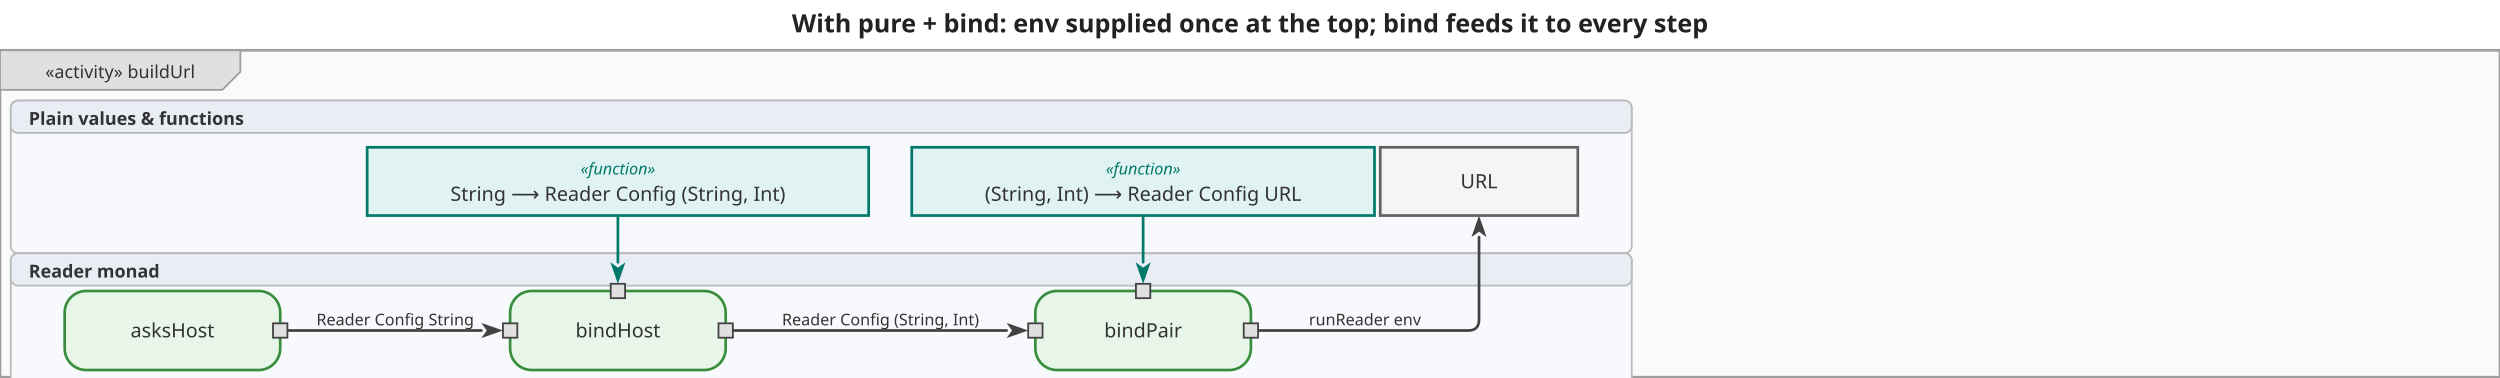
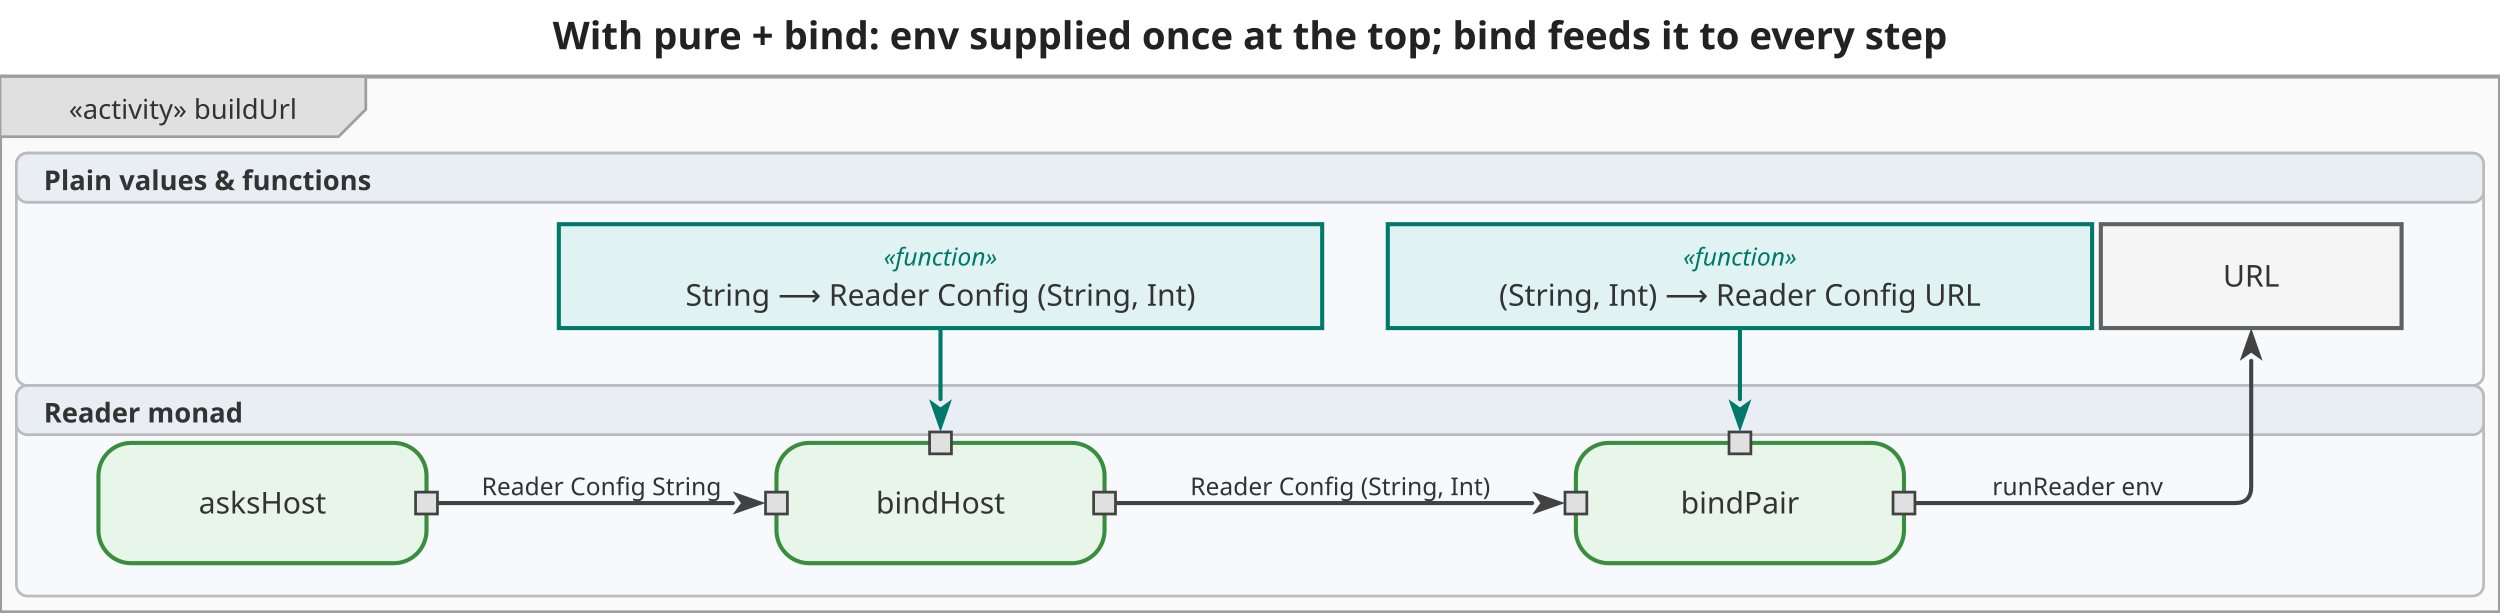
- <svg xmlns="http://www.w3.org/2000/svg" viewBox="0 0 1391.8 210" width="1391.8" height="210">
+ <svg xmlns="http://www.w3.org/2000/svg" viewBox="0 0 914.4 224" width="914.4" height="224">
  <defs>
    <marker id="arrowFilled" viewBox="0 0 10 10" refX="0" refY="5" markerWidth="8" markerHeight="8" orient="auto-start-reverse">
      <path d="M0,1.5 L10,5 L0,8.5 L2.5,5 Z" fill="#424242" />
    </marker>
    <marker id="arrowOpen" viewBox="0 0 10 10" refX="0" refY="5" markerWidth="8" markerHeight="8" orient="auto-start-reverse">
      <path d="M0,1.5 L10,5 L0,8.5" fill="none" stroke="#424242" stroke-width="1.25" />
    </marker>
    <marker id="arrowHof" viewBox="0 0 10 10" refX="0" refY="5" markerWidth="8" markerHeight="8" orient="auto-start-reverse">
      <path d="M0,1.5 L10,5 L0,8.5 L2.5,5 Z" fill="#00796b" />
    </marker>
  </defs>
-   <rect width="1391.8" height="210" fill="white" />
-   <text x="695.9" y="18" text-anchor="middle" font-size="14" font-weight="bold" font-family="sans-serif" fill="#222">With pure + bind: env supplied once at the top; bind feeds it to every step</text>
+   <rect width="914.4" height="224" fill="white" />
+   <text x="457.2" y="18" text-anchor="middle" font-size="14" font-weight="bold" font-family="sans-serif" fill="#222">With pure + bind: env supplied once at the top; bind feeds it to every step</text>
  <g transform="translate(0,28) scale(1)">
-     <rect x="0" y="0" width="1391.8" height="182" fill="#fafafa" stroke="#9e9e9e" stroke-width="1.5" />
+     <rect x="0" y="0" width="914.4" height="196" fill="#fafafa" stroke="#9e9e9e" stroke-width="1.5" />
    <g class="diagram-frame-tab tab-activity">
      <path d="M0,0 L133.8,0 L133.8,12 L123.8,22 L0,22 Z" fill="#e0e0e0" stroke="#9e9e9e" stroke-width="1" />
      <text x="66.9" y="12" text-anchor="middle" font-size="10" font-family="sans-serif" dominant-baseline="middle" fill="#333">«activity» buildUrl</text>
    </g>
    <g class="swimlane lane-plain">
      <rect x="6" y="28" width="902.4" height="85" fill="#f7f9fc" stroke="#bbbbbb" stroke-width="1" rx="4" ry="4" />
      <rect x="6" y="28" width="902.4" height="18" fill="#e9eef5" stroke="#bbbbbb" stroke-width="1" rx="4" ry="4" />
      <text x="16" y="38" text-anchor="start" font-size="10" font-weight="bold" font-family="sans-serif" dominant-baseline="middle" fill="#333">Plain values &amp; functions</text>
    </g>
    <g class="swimlane lane-monad">
      <rect x="6" y="113" width="902.4" height="77" fill="#f7f9fc" stroke="#bbbbbb" stroke-width="1" rx="4" ry="4" />
      <rect x="6" y="113" width="902.4" height="18" fill="#e9eef5" stroke="#bbbbbb" stroke-width="1" rx="4" ry="4" />
      <text x="16" y="123" text-anchor="start" font-size="10" font-weight="bold" font-family="sans-serif" dominant-baseline="middle" fill="#333">Reader monad</text>
    </g>
    <g class="edge">
      <path d="M156.0,156.0 L268.0,156.0" fill="none" stroke="#424242" stroke-width="1.5" stroke-linejoin="round" stroke-linecap="round" marker-end="url(#arrowFilled)" />
      <text x="220" y="150" text-anchor="middle" dominant-baseline="middle" font-size="9" font-family="sans-serif" fill="#333">Reader Config String</text>
    </g>
    <g class="edge">
      <path d="M404.0,156.0 L560.4,156.0" fill="none" stroke="#424242" stroke-width="1.5" stroke-linejoin="round" stroke-linecap="round" marker-end="url(#arrowFilled)" />
      <text x="490.2" y="150" text-anchor="middle" dominant-baseline="middle" font-size="9" font-family="sans-serif" fill="#333">Reader Config (String, Int)</text>
    </g>
    <g class="edge">
      <path d="M692.4,156.0 L817.4,156.0 Q823.4,156.0 823.4,150.0 L823.4,104.0" fill="none" stroke="#424242" stroke-width="1.5" stroke-linejoin="round" stroke-linecap="round" marker-end="url(#arrowFilled)" />
      <text x="759.9" y="150" text-anchor="middle" dominant-baseline="middle" font-size="9" font-family="sans-serif" fill="#333">runReader env</text>
    </g>
    <g class="edge hof-edge">
      <path d="M344.0,92.0 L344.0,118.0" fill="none" stroke="#00796b" stroke-width="1.5" stroke-linejoin="round" stroke-linecap="round" marker-end="url(#arrowHof)" />
    </g>
    <g class="edge hof-edge">
      <path d="M636.4,92.0 L636.4,118.0" fill="none" stroke="#00796b" stroke-width="1.5" stroke-linejoin="round" stroke-linecap="round" marker-end="url(#arrowHof)" />
    </g>
    <g class="action-node">
      <rect x="36" y="134" width="120" height="44" rx="12" fill="#e8f5e9" stroke="#388e3c" stroke-width="1.5" />
      <text class="action-label" x="96" y="156" text-anchor="middle" font-size="11" font-family="sans-serif" dominant-baseline="middle" fill="#333">asksHost</text>
      <g class="pin pin-out">
        <rect x="152" y="152" width="8" height="8" fill="#e0e0e0" stroke="#424242" stroke-width="1" />
      </g>
    </g>
    <g class="action-node">
      <rect x="284" y="134" width="120" height="44" rx="12" fill="#e8f5e9" stroke="#388e3c" stroke-width="1.5" />
      <text class="action-label" x="344" y="156" text-anchor="middle" font-size="11" font-family="sans-serif" dominant-baseline="middle" fill="#333">bindHost</text>
      <g class="pin pin-in">
        <rect x="280" y="152" width="8" height="8" fill="#e0e0e0" stroke="#424242" stroke-width="1" />
      </g>
      <g class="pin pin-in">
        <rect x="340" y="130" width="8" height="8" fill="#e0e0e0" stroke="#424242" stroke-width="1" />
      </g>
      <g class="pin pin-out">
        <rect x="400" y="152" width="8" height="8" fill="#e0e0e0" stroke="#424242" stroke-width="1" />
      </g>
    </g>
    <g class="action-node">
      <rect x="576.4" y="134" width="120" height="44" rx="12" fill="#e8f5e9" stroke="#388e3c" stroke-width="1.5" />
      <text class="action-label" x="636.4" y="156" text-anchor="middle" font-size="11" font-family="sans-serif" dominant-baseline="middle" fill="#333">bindPair</text>
      <g class="pin pin-in">
        <rect x="572.4" y="152" width="8" height="8" fill="#e0e0e0" stroke="#424242" stroke-width="1" />
      </g>
      <g class="pin pin-in">
        <rect x="632.4" y="130" width="8" height="8" fill="#e0e0e0" stroke="#424242" stroke-width="1" />
      </g>
      <g class="pin pin-out">
        <rect x="692.4" y="152" width="8" height="8" fill="#e0e0e0" stroke="#424242" stroke-width="1" />
      </g>
    </g>
    <g class="object-node hof">
      <rect x="204.4" y="54" width="279.2" height="38" fill="#e0f2f1" stroke="#00796b" stroke-width="1.5" />
      <text x="344" y="66" text-anchor="middle" font-size="9" font-style="italic" font-family="sans-serif" dominant-baseline="middle" fill="#00796b">«function»</text>
      <text x="344" y="80" text-anchor="middle" font-size="11" font-family="sans-serif" dominant-baseline="middle" fill="#333">String ⟶ Reader Config (String, Int)</text>
    </g>
    <g class="object-node hof">
      <rect x="507.6" y="54" width="257.6" height="38" fill="#e0f2f1" stroke="#00796b" stroke-width="1.5" />
      <text x="636.4" y="66" text-anchor="middle" font-size="9" font-style="italic" font-family="sans-serif" dominant-baseline="middle" fill="#00796b">«function»</text>
      <text x="636.4" y="80" text-anchor="middle" font-size="11" font-family="sans-serif" dominant-baseline="middle" fill="#333">(String, Int) ⟶ Reader Config URL</text>
    </g>
    <g class="object-node">
      <rect x="768.4" y="54" width="110" height="38" fill="#f5f5f5" stroke="#616161" stroke-width="1.5" />
      <text x="823.4" y="73" text-anchor="middle" font-size="11" font-family="sans-serif" dominant-baseline="middle" fill="#333">URL</text>
    </g>
  </g>
</svg>
